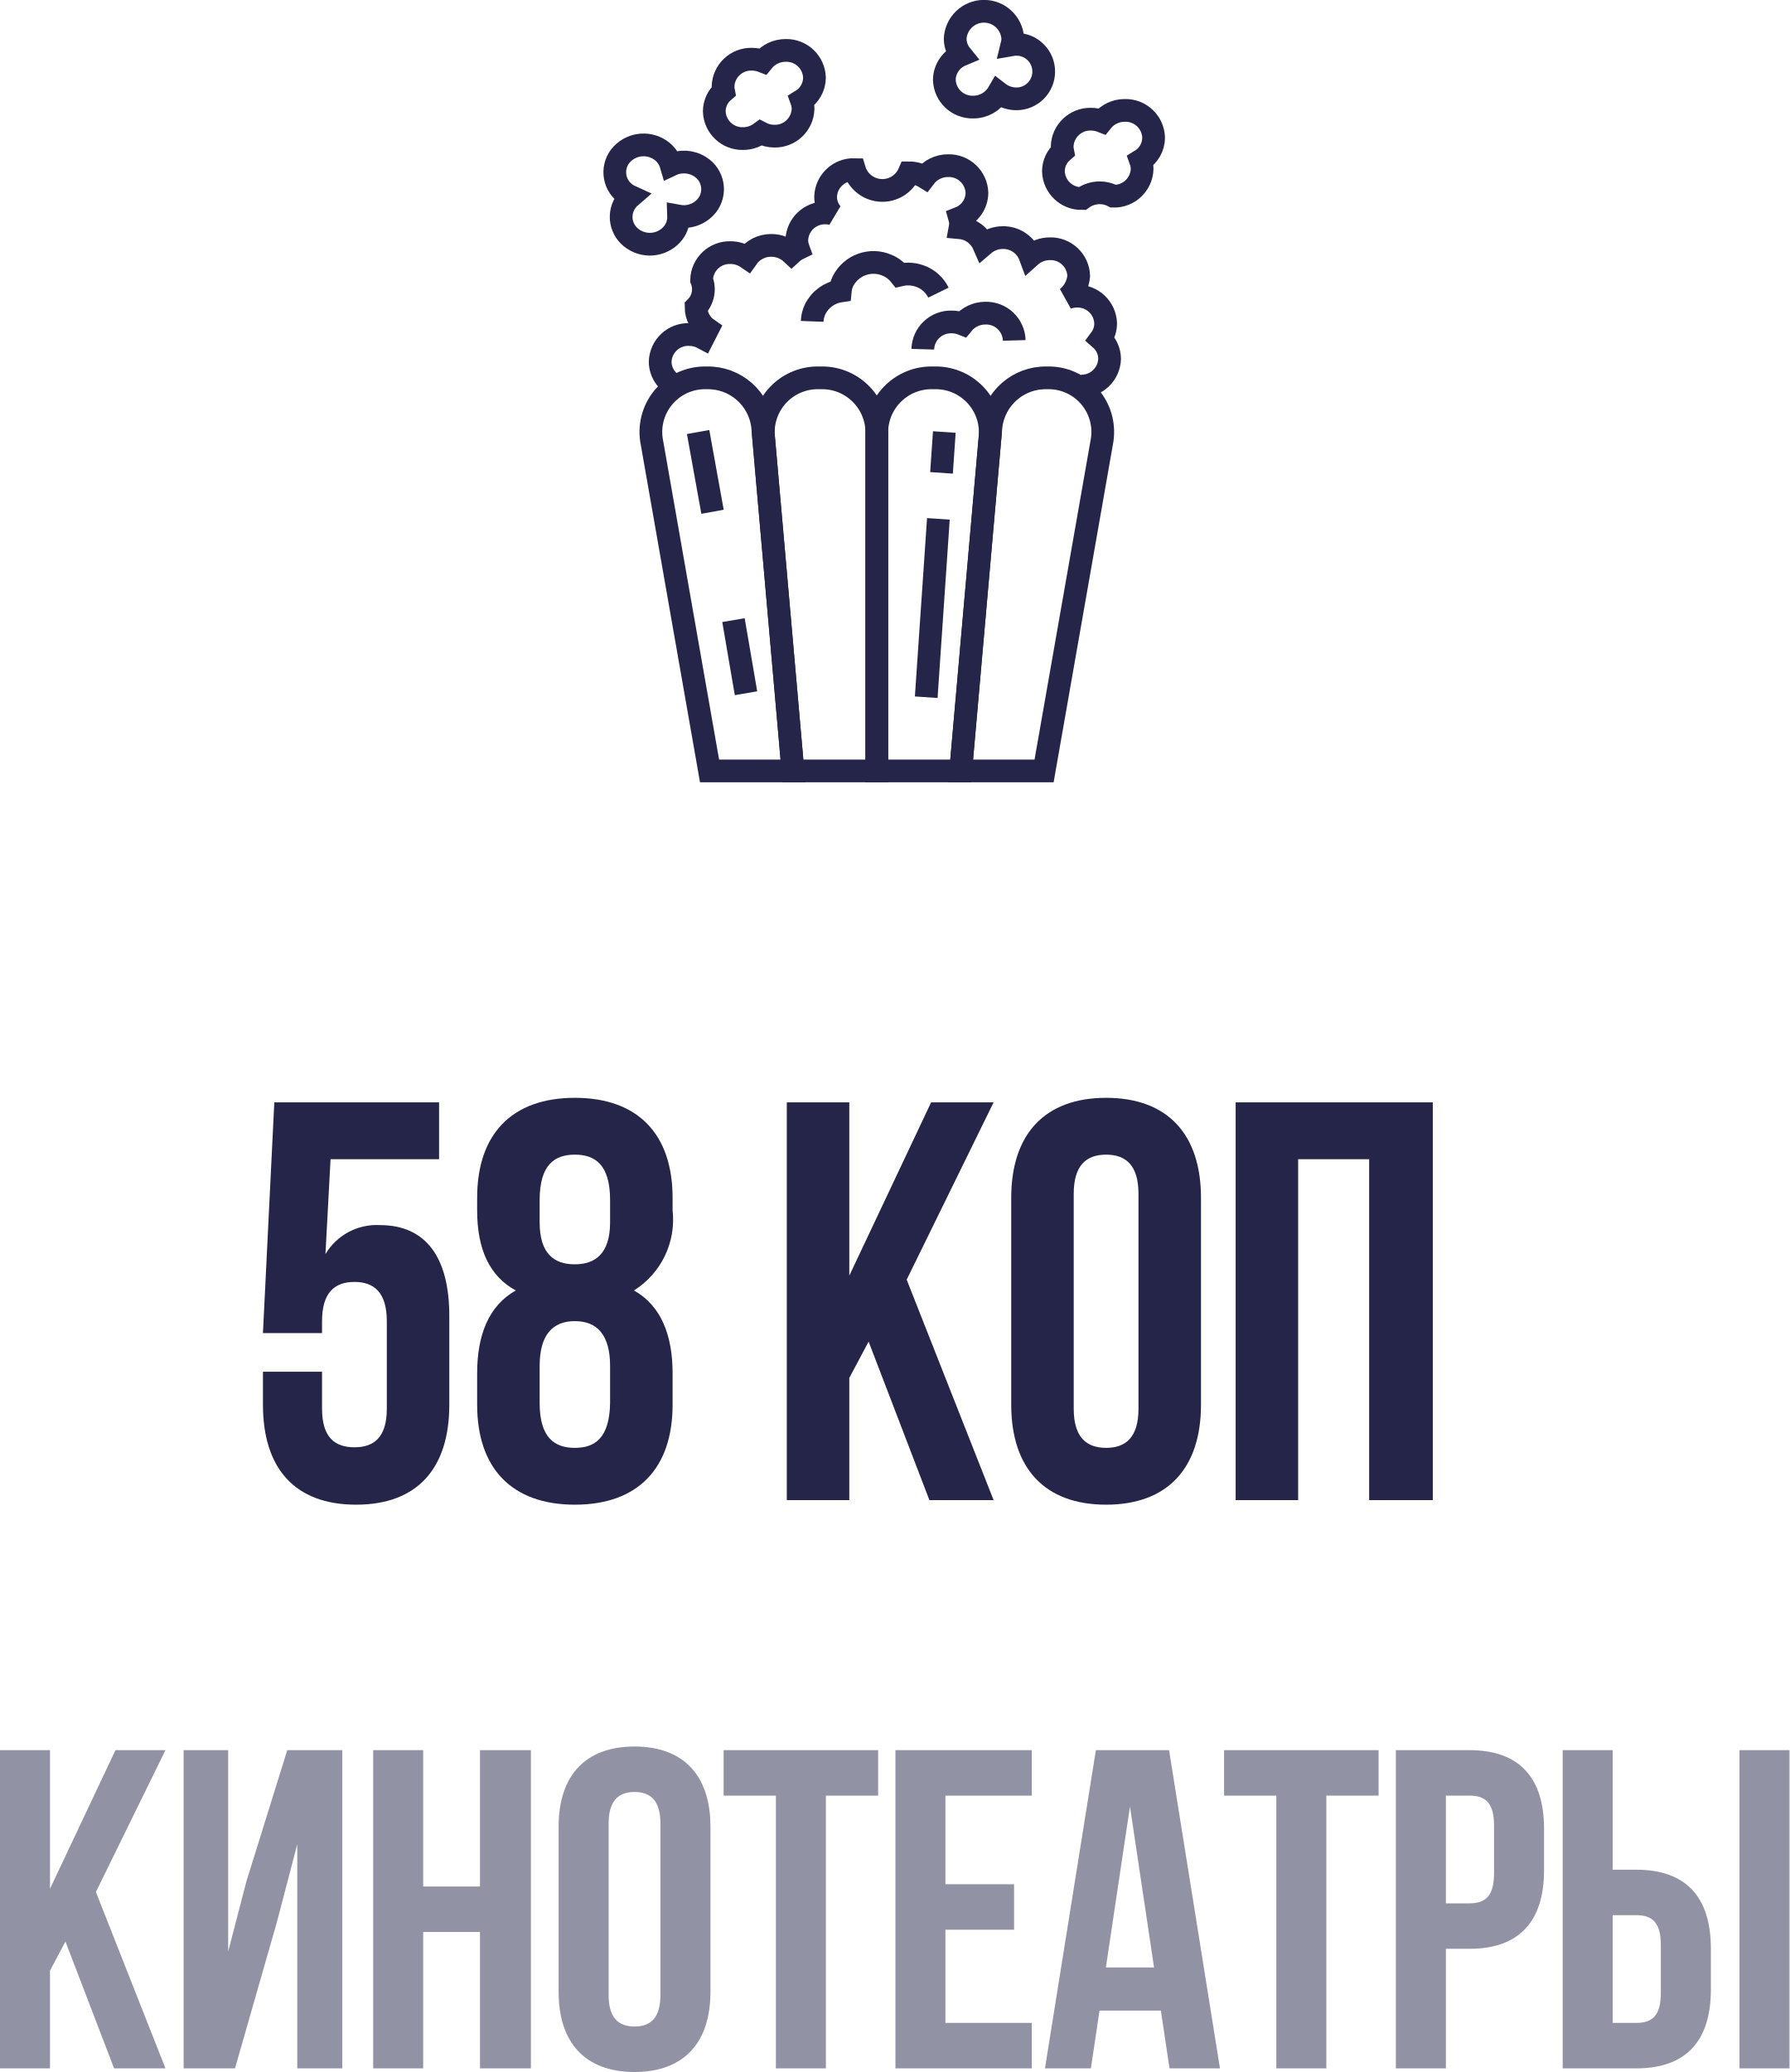
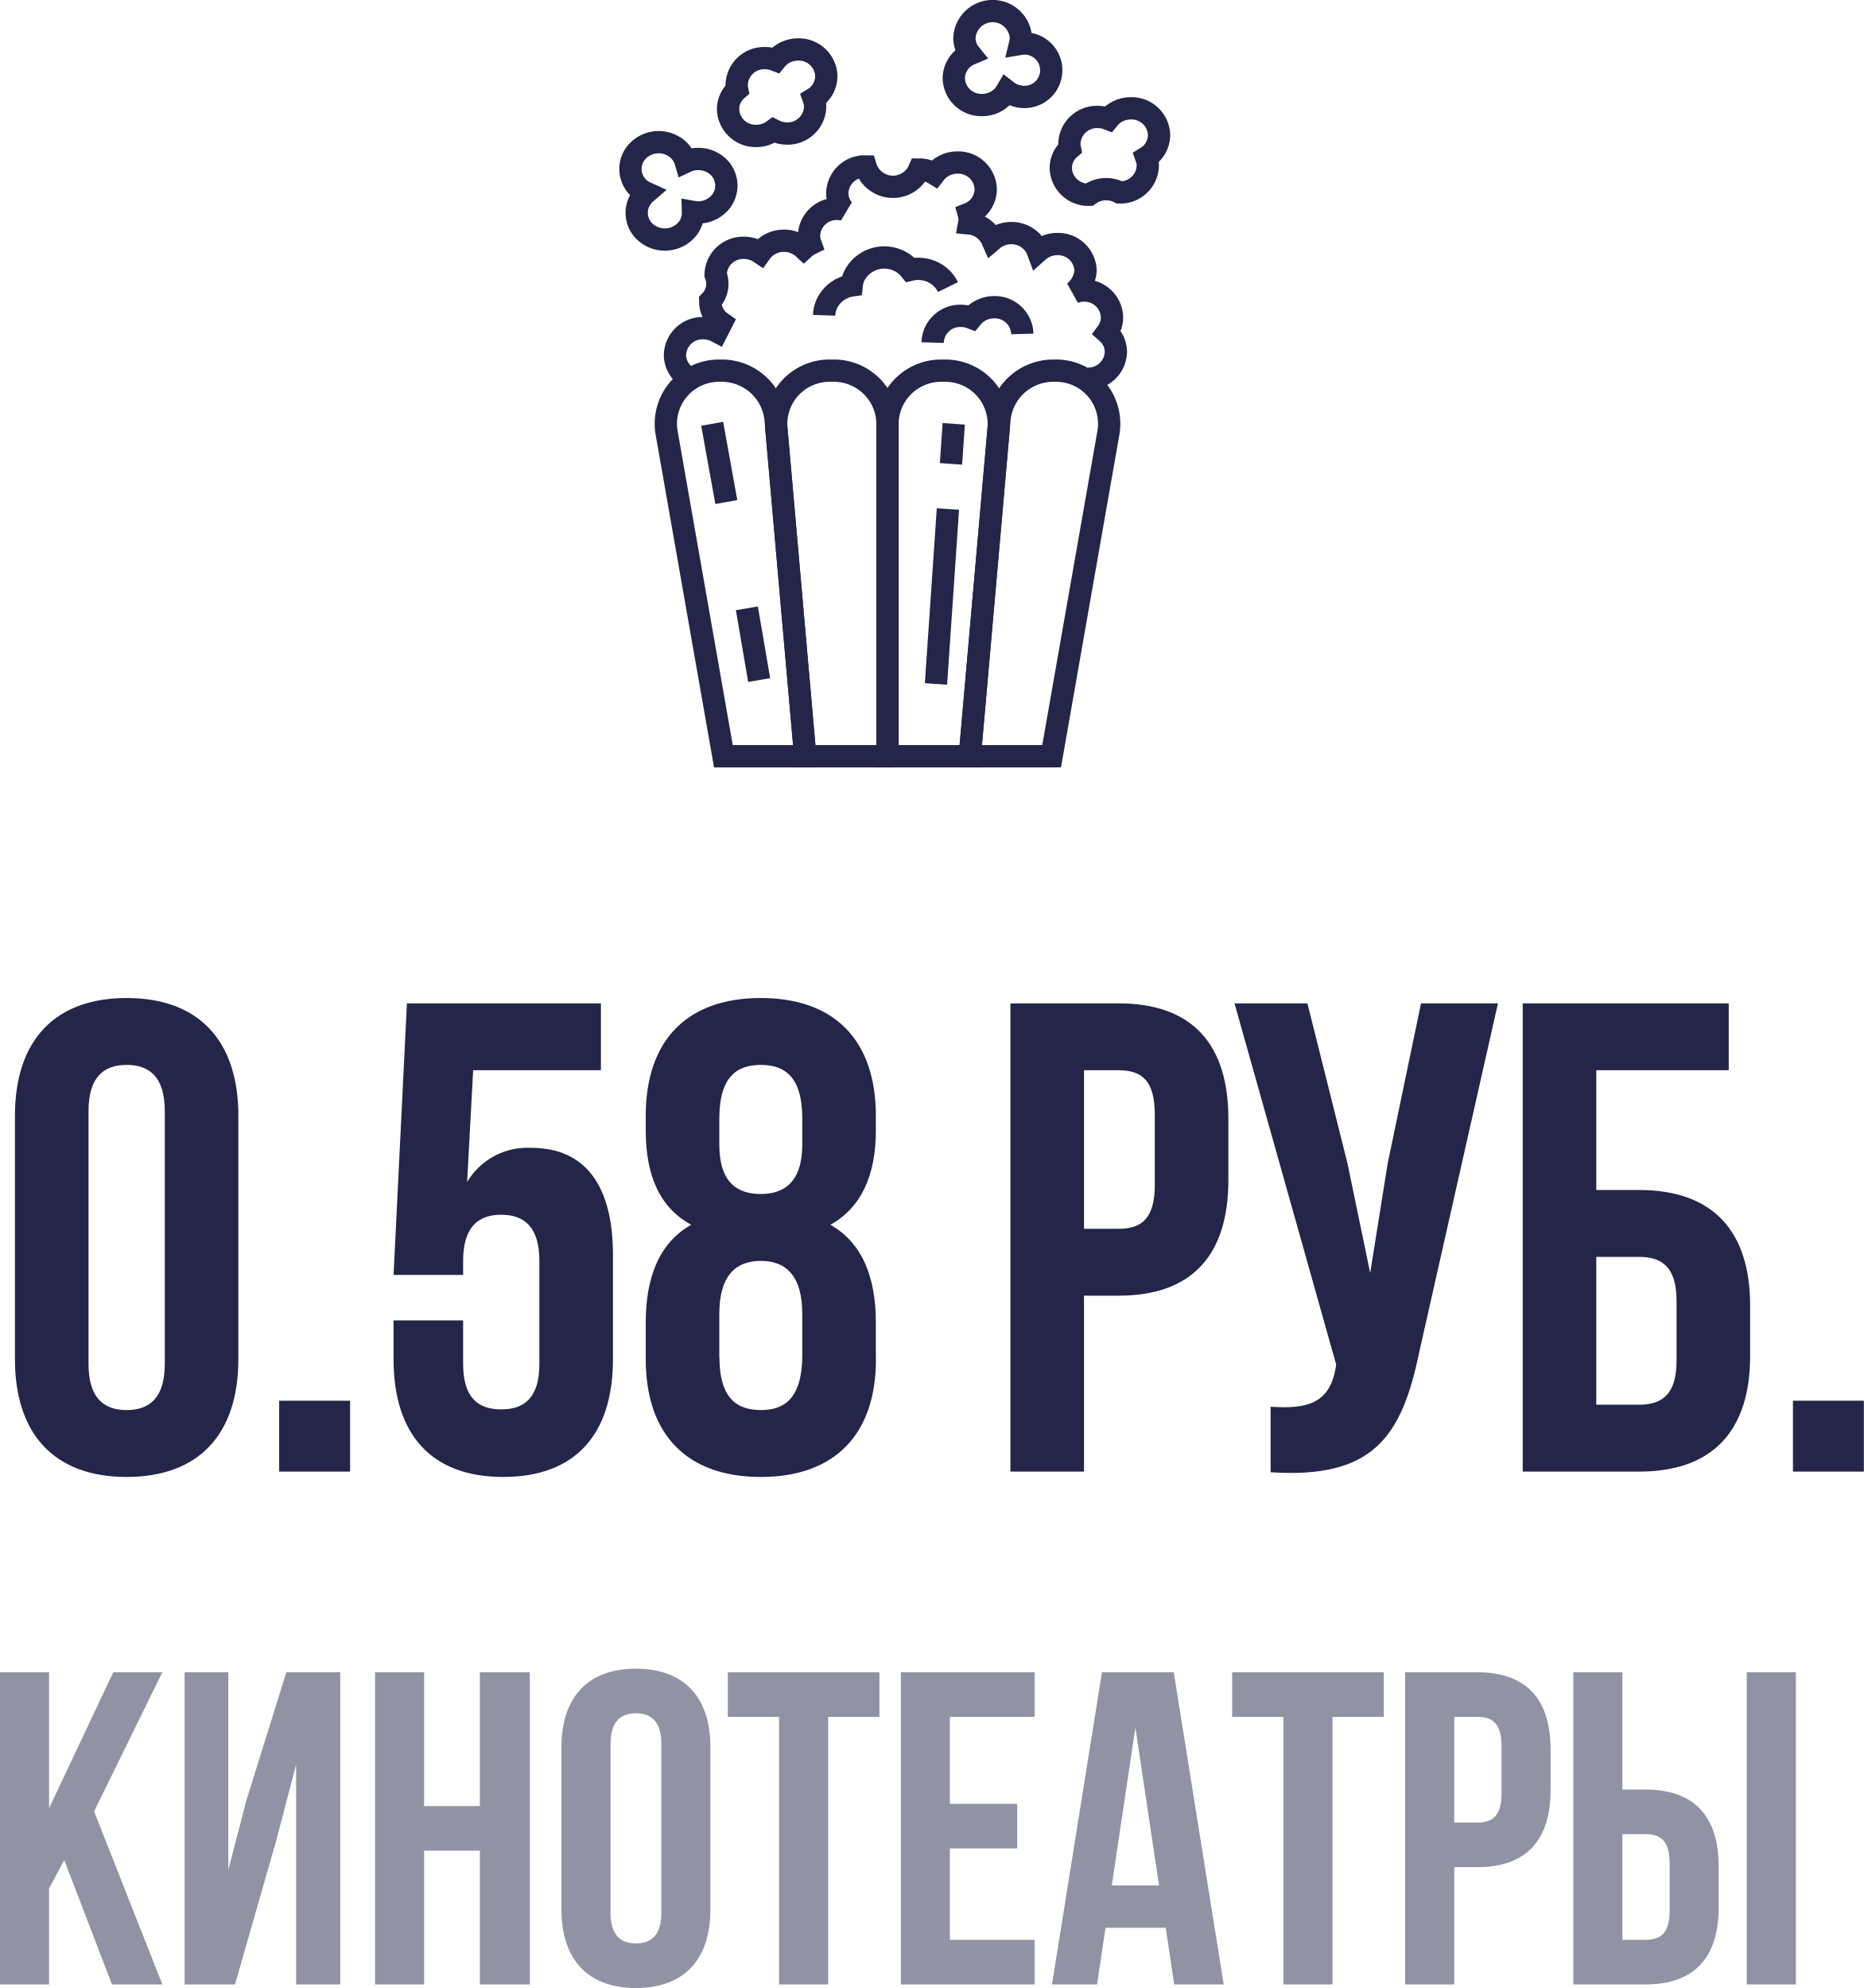
- <svg xmlns="http://www.w3.org/2000/svg" width="78.74" height="91.16" viewBox="0 0 78.74 91.16">
-   <g transform="translate(-117.63 -486)">
-     <g transform="translate(-402 -50)">
+ <svg xmlns="http://www.w3.org/2000/svg" width="83.595" height="89.16" viewBox="0 0 83.595 89.16">
+   <g transform="translate(-168.73 -866)">
+     <g transform="translate(-349.678 330)">
      <g transform="translate(546.678 536.5)">
        <path d="M1027.739,189.986l2.557-14.568a2.383,2.383,0,0,0-2.434-2.725h0a2.42,2.42,0,0,0-2.459,2.146l-1.333,15.148Z" transform="translate(-1008.846 -156.569)" fill="none" stroke="#242549" stroke-miterlimit="10" stroke-width="1" />
        <path d="M1017.794,189.986V175.034a2.406,2.406,0,0,0-2.467-2.341h-.062a2.394,2.394,0,0,0-2.46,2.536l1.3,14.758Z" transform="translate(-1006.262 -156.569)" fill="none" stroke="#242549" stroke-miterlimit="10" stroke-width="1" />
        <path d="M1021.811,172.693h-.062a2.407,2.407,0,0,0-2.468,2.341v14.953h3.69l1.3-14.758A2.4,2.4,0,0,0,1021.811,172.693Z" transform="translate(-1007.749 -156.569)" fill="none" stroke="#242549" stroke-miterlimit="10" stroke-width="1" />
        <path d="M1008.839,172.693h0a2.383,2.383,0,0,0-2.434,2.725l2.557,14.568h3.669l-1.333-15.148A2.42,2.42,0,0,0,1008.839,172.693Z" transform="translate(-1004.789 -156.569)" fill="none" stroke="#242549" stroke-miterlimit="10" stroke-width="1" />
        <line x1="0.634" y1="3.509" transform="translate(3.67 18.507)" fill="none" stroke="#242549" stroke-miterlimit="10" stroke-width="1" />
        <line x1="0.551" y1="3.217" transform="translate(5.226 26.783)" fill="none" stroke="#242549" stroke-miterlimit="10" stroke-width="1" />
        <line y1="1.797" x2="0.123" transform="translate(14.38 18.507)" fill="none" stroke="#242549" stroke-miterlimit="10" stroke-width="1" />
        <line y1="7.847" x2="0.535" transform="translate(13.707 22.328)" fill="none" stroke="#242549" stroke-miterlimit="10" stroke-width="1" />
        <path d="M1026.307,153.219a1.317,1.317,0,0,0-.192.019,1.129,1.129,0,0,0,.033-.262,1.269,1.269,0,0,0-2.535,0,1.153,1.153,0,0,0,.258.72,1.2,1.2,0,0,0-.735,1.088,1.236,1.236,0,0,0,1.268,1.2,1.272,1.272,0,0,0,1.11-.634,1.3,1.3,0,0,0,.795.272,1.2,1.2,0,1,0,0-2.4Z" transform="translate(-1008.632 -151.773)" fill="none" stroke="#242549" stroke-miterlimit="10" stroke-width="1" />
        <path d="M1004.854,161.575a1.355,1.355,0,0,0,.168.091,1.243,1.243,0,0,0-.187.2,1.164,1.164,0,0,0,.3,1.676,1.312,1.312,0,0,0,1.767-.286,1.152,1.152,0,0,0,.228-.729,1.3,1.3,0,0,0,1.263-.485,1.164,1.164,0,0,0-.3-1.676,1.32,1.32,0,0,0-1.292-.091,1.189,1.189,0,0,0-.482-.658,1.312,1.312,0,0,0-1.767.287A1.163,1.163,0,0,0,1004.854,161.575Z" transform="translate(-1004.319 -153.52)" fill="none" stroke="#242549" stroke-miterlimit="10" stroke-width="1" />
        <path d="M1033.773,158.625a1.236,1.236,0,0,0-1.268-1.2,1.285,1.285,0,0,0-1.006.479,1.315,1.315,0,0,0-.483-.092,1.236,1.236,0,0,0-1.267,1.2,1.131,1.131,0,0,0,.022.213,1.169,1.169,0,0,0-.408.879,1.236,1.236,0,0,0,1.268,1.2A1.288,1.288,0,0,1,1032,161.2a1.236,1.236,0,0,0,1.267-1.2,1.128,1.128,0,0,0-.067-.368A1.186,1.186,0,0,0,1033.773,158.625Z" transform="translate(-1010.06 -153.068)" fill="none" stroke="#242549" stroke-miterlimit="10" stroke-width="1" />
        <path d="M1025.931,170.2a1.236,1.236,0,0,0-1.267-1.2,1.285,1.285,0,0,0-1.006.479,1.321,1.321,0,0,0-.483-.092,1.237,1.237,0,0,0-1.268,1.2" transform="translate(-1008.351 -155.723)" fill="none" stroke="#242549" stroke-miterlimit="10" stroke-width="1" />
        <path d="M1021.148,167.434a1.442,1.442,0,0,0-.744-.7,1.538,1.538,0,0,0-.95-.076,1.444,1.444,0,0,0-.563-.428,1.509,1.509,0,0,0-1.95.709,1.337,1.337,0,0,0-.113.422,1.466,1.466,0,0,0-1.108.811,1.349,1.349,0,0,0-.128.526" transform="translate(-1006.903 -155.059)" fill="none" stroke="#242549" stroke-miterlimit="10" stroke-width="1" />
        <path d="M1014.412,155.2a1.236,1.236,0,0,0-1.267-1.2,1.285,1.285,0,0,0-1.006.479,1.319,1.319,0,0,0-.483-.092,1.236,1.236,0,0,0-1.267,1.2,1.131,1.131,0,0,0,.022.213,1.166,1.166,0,0,0-.408.879,1.236,1.236,0,0,0,1.268,1.2,1.3,1.3,0,0,0,.772-.256,1.313,1.313,0,0,0,.6.149,1.236,1.236,0,0,0,1.267-1.2,1.124,1.124,0,0,0-.067-.368A1.187,1.187,0,0,0,1014.412,155.2Z" transform="translate(-1005.622 -152.282)" fill="none" stroke="#242549" stroke-miterlimit="10" stroke-width="1" />
        <g transform="translate(2.008 6.778)">
          <path d="M1025.425,170.274a1.236,1.236,0,0,0,1.267-1.2,1.168,1.168,0,0,0-.4-.871,1.151,1.151,0,0,0,.226-.684,1.236,1.236,0,0,0-1.267-1.2,1.32,1.32,0,0,0-.433.077,1.387,1.387,0,0,0,.515-.963,1.236,1.236,0,0,0-1.267-1.2,1.3,1.3,0,0,0-.871.332,1.258,1.258,0,0,0-1.2-.823,1.3,1.3,0,0,0-.846.313,1.256,1.256,0,0,0-1.034-.747.927.927,0,0,0-.02-.431,1.2,1.2,0,0,0,.76-1.1,1.236,1.236,0,0,0-1.267-1.2,1.287,1.287,0,0,0-1.033.509,1.3,1.3,0,0,0-.684-.193,1.283,1.283,0,0,1-2.408-.143,1.237,1.237,0,0,0-1.268,1.2,1.152,1.152,0,0,0,.272.736,1.373,1.373,0,0,0-.272-.029,1.236,1.236,0,0,0-1.267,1.2,1.129,1.129,0,0,0,.068.372,1.256,1.256,0,0,0-.3.205,1.3,1.3,0,0,0-.892-.349,1.284,1.284,0,0,0-1.06.545,1.3,1.3,0,0,0-.737-.227,1.236,1.236,0,0,0-1.268,1.2,1.119,1.119,0,0,1-.244,1.2,1.183,1.183,0,0,0,.512.967l-.2.392a1.31,1.31,0,0,0-.624-.156,1.236,1.236,0,0,0-1.267,1.2,1.2,1.2,0,0,0,.682,1.067" transform="translate(-1006.924 -160.567)" fill="none" stroke="#242549" stroke-miterlimit="2" stroke-width="1" />
        </g>
      </g>
    </g>
-     <path d="M-34.35,0h2.26l-3.06-7.76L-32.09-14h-2.2l-2.88,6.1V-14h-2.2V0h2.2V-4.3l.68-1.28Zm7.16-6.42.9-3.44V0h1.98V-14h-2.42l-1.8,5.78-.8,3.08V-14h-1.96V0h2.26Zm6.44.42h2.5V0h2.24V-14h-2.24v6h-2.5v-6h-2.2V0h2.2Zm8.16-4.78c0-1,.44-1.38,1.14-1.38s1.14.38,1.14,1.38v7.56c0,1-.44,1.38-1.14,1.38s-1.14-.38-1.14-1.38Zm-2.2,7.42c0,2.24,1.18,3.52,3.34,3.52s3.34-1.28,3.34-3.52v-7.28c0-2.24-1.18-3.52-3.34-3.52s-3.34,1.28-3.34,3.52ZM-7.53-12h2.3V0h2.2V-12h2.3v-2h-6.8Zm9.76,0h3.8v-2h-6V0h6V-2H2.23V-6.1H5.25v-2H2.23Zm9.84-2H8.85L6.61,0H8.63l.38-2.54h2.7L12.09,0h2.22Zm-1.72,2.48,1.06,7.08H9.29ZM14.49-12h2.3V0h2.2V-12h2.3v-2h-6.8Zm10.8-2H22.05V0h2.2V-5.26h1.04c2.2,0,3.28-1.22,3.28-3.46v-1.82C28.57-12.78,27.49-14,25.29-14Zm0,2c.7,0,1.08.32,1.08,1.32v2.1c0,1-.38,1.32-1.08,1.32H24.25V-12ZM32.63,0c2.2,0,3.28-1.22,3.28-3.46V-5.28c0-2.24-1.08-3.46-3.28-3.46H31.59V-14h-2.2V0ZM31.59-2V-6.74h1.04c.7,0,1.08.32,1.08,1.32v2.1c0,1-.38,1.32-1.08,1.32Zm7.78,2V-14h-2.2V0Z" transform="translate(157 577)" fill="#242549" opacity="0.5" />
-     <path d="M-25.8-5.65V-4.2c0,2.8,1.4,4.4,4.1,4.4s4.1-1.6,4.1-4.4V-8.1c0-2.575-1.025-4-3.05-4a2.623,2.623,0,0,0-2.4,1.275L-22.825-15h4.775v-2.5H-25.3l-.5,10.15h2.6v-.525c0-1.25.55-1.725,1.425-1.725s1.425.475,1.425,1.725v3.85c0,1.25-.55,1.7-1.425,1.7s-1.425-.45-1.425-1.7V-5.65ZM-7.775-4.2V-5.575c0-1.675-.5-2.975-1.7-3.65a3.676,3.676,0,0,0,1.7-3.525v-.55c0-2.8-1.525-4.4-4.3-4.4s-4.3,1.6-4.3,4.4v.55c0,1.725.55,2.9,1.7,3.525-1.2.675-1.7,1.975-1.7,3.65V-4.2c0,2.8,1.525,4.4,4.3,4.4S-7.775-1.4-7.775-4.2Zm-5.85-.075V-5.9c0-1.375.575-1.975,1.55-1.975s1.55.6,1.55,1.975v1.625C-10.55-2.725-11.2-2.3-12.075-2.3S-13.625-2.725-13.625-4.275Zm0-8.925c0-1.575.675-2,1.55-2s1.55.425,1.55,2v.975c0,1.4-.675,1.85-1.55,1.85-.9,0-1.55-.45-1.55-1.85ZM3.525,0H6.35L2.525-9.7,6.35-17.5H3.6L0-9.875V-17.5H-2.75V0H0V-5.375l.85-1.6Zm6.35-13.475c0-1.25.55-1.725,1.425-1.725s1.425.475,1.425,1.725v9.45c0,1.25-.55,1.725-1.425,1.725S9.875-2.775,9.875-4.025ZM7.125-4.2C7.125-1.4,8.6.2,11.3.2s4.175-1.6,4.175-4.4v-9.1c0-2.8-1.475-4.4-4.175-4.4s-4.175,1.6-4.175,4.4ZM19.75-15h3.125V0h2.8V-17.5H17V0h2.75Z" transform="translate(155 552)" fill="#242549" />
+     <path d="M-35.25,0h2.26l-3.06-7.76L-32.99-14h-2.2l-2.88,6.1V-14h-2.2V0h2.2V-4.3l.68-1.28Zm7.36-6.42.9-3.44V0h1.98V-14h-2.42l-1.8,5.78-.8,3.08V-14h-1.96V0h2.26Zm6.64.42h2.5V0h2.24V-14h-2.24v6h-2.5v-6h-2.2V0h2.2Zm8.36-4.78c0-1,.44-1.38,1.14-1.38s1.14.38,1.14,1.38v7.56c0,1-.44,1.38-1.14,1.38s-1.14-.38-1.14-1.38Zm-2.2,7.42c0,2.24,1.18,3.52,3.34,3.52s3.34-1.28,3.34-3.52v-7.28c0-2.24-1.18-3.52-3.34-3.52s-3.34,1.28-3.34,3.52ZM-7.63-12h2.3V0h2.2V-12h2.3v-2h-6.8Zm9.96,0h3.8v-2h-6V0h6V-2H2.33V-6.1H5.35v-2H2.33Zm10.04-2H9.15L6.91,0H8.93l.38-2.54h2.7L12.39,0h2.22Zm-1.72,2.48,1.06,7.08H9.59ZM14.99-12h2.3V0h2.2V-12h2.3v-2h-6.8Zm11-2H22.75V0h2.2V-5.26h1.04c2.2,0,3.28-1.22,3.28-3.46v-1.82C29.27-12.78,28.19-14,25.99-14Zm0,2c.7,0,1.08.32,1.08,1.32v2.1c0,1-.38,1.32-1.08,1.32H24.95V-12ZM33.53,0c2.2,0,3.28-1.22,3.28-3.46V-5.28c0-2.24-1.08-3.46-3.28-3.46H32.49V-14h-2.2V0ZM32.49-2V-6.74h1.04c.7,0,1.08.32,1.08,1.32v2.1c0,1-.38,1.32-1.08,1.32Zm7.78,2V-14h-2.2V0Z" transform="translate(209 955)" fill="#242549" opacity="0.5" />
+     <path d="M-38.3-16.17c0-1.5.66-2.07,1.71-2.07s1.71.57,1.71,2.07V-4.83c0,1.5-.66,2.07-1.71,2.07s-1.71-.57-1.71-2.07ZM-41.6-5.04c0,3.36,1.77,5.28,5.01,5.28s5.01-1.92,5.01-5.28V-15.96c0-3.36-1.77-5.28-5.01-5.28s-5.01,1.92-5.01,5.28Zm11.85,1.86V0h3.18V-3.18Zm5.13-3.6v1.74c0,3.36,1.68,5.28,4.92,5.28s4.92-1.92,4.92-5.28V-9.72c0-3.09-1.23-4.8-3.66-4.8a3.148,3.148,0,0,0-2.88,1.53l.27-5.01h5.73v-3h-8.7l-.6,12.18h3.12v-.63c0-1.5.66-2.07,1.71-2.07s1.71.57,1.71,2.07v4.62c0,1.5-.66,2.04-1.71,2.04s-1.71-.54-1.71-2.04V-6.78Zm21.63,1.74V-6.69c0-2.01-.6-3.57-2.04-4.38,1.35-.75,2.04-2.16,2.04-4.23v-.66c0-3.36-1.83-5.28-5.16-5.28s-5.16,1.92-5.16,5.28v.66c0,2.07.66,3.48,2.04,4.23-1.44.81-2.04,2.37-2.04,4.38v1.65c0,3.36,1.83,5.28,5.16,5.28S-2.985-1.68-2.985-5.04Zm-7.02-.09V-7.08c0-1.65.69-2.37,1.86-2.37s1.86.72,1.86,2.37v1.95c-.03,1.86-.81,2.37-1.86,2.37S-10.005-3.27-10.005-5.13Zm0-10.71c0-1.89.81-2.4,1.86-2.4s1.86.51,1.86,2.4v1.17c0,1.68-.81,2.22-1.86,2.22-1.08,0-1.86-.54-1.86-2.22ZM7.9-21H3.045V0h3.3V-7.89H7.9c3.3,0,4.92-1.83,4.92-5.19v-2.73C12.825-19.17,11.2-21,7.9-21Zm0,3c1.05,0,1.62.48,1.62,1.98v3.15c0,1.5-.57,1.98-1.62,1.98H6.345V-18Zm17.01-3h-3.45l-1.5,7.2-.78,4.89-1.02-4.92L16.365-21h-3.27l4.56,16.2-.03.18c-.27,1.53-1.23,1.83-2.91,1.71V.03c4.59.3,5.88-1.59,6.66-5.37Zm6.33,21c3.3,0,4.98-1.83,4.98-5.19V-7.44c0-3.36-1.68-5.19-4.98-5.19h-1.92V-18h5.94v-3h-9.24V0Zm-1.92-3V-9.63h1.92c1.05,0,1.68.48,1.68,1.98v2.67c0,1.5-.63,1.98-1.68,1.98Zm8.82-.18V0h3.18V-3.18Z" transform="translate(211 932)" fill="#242549" />
  </g>
</svg>
